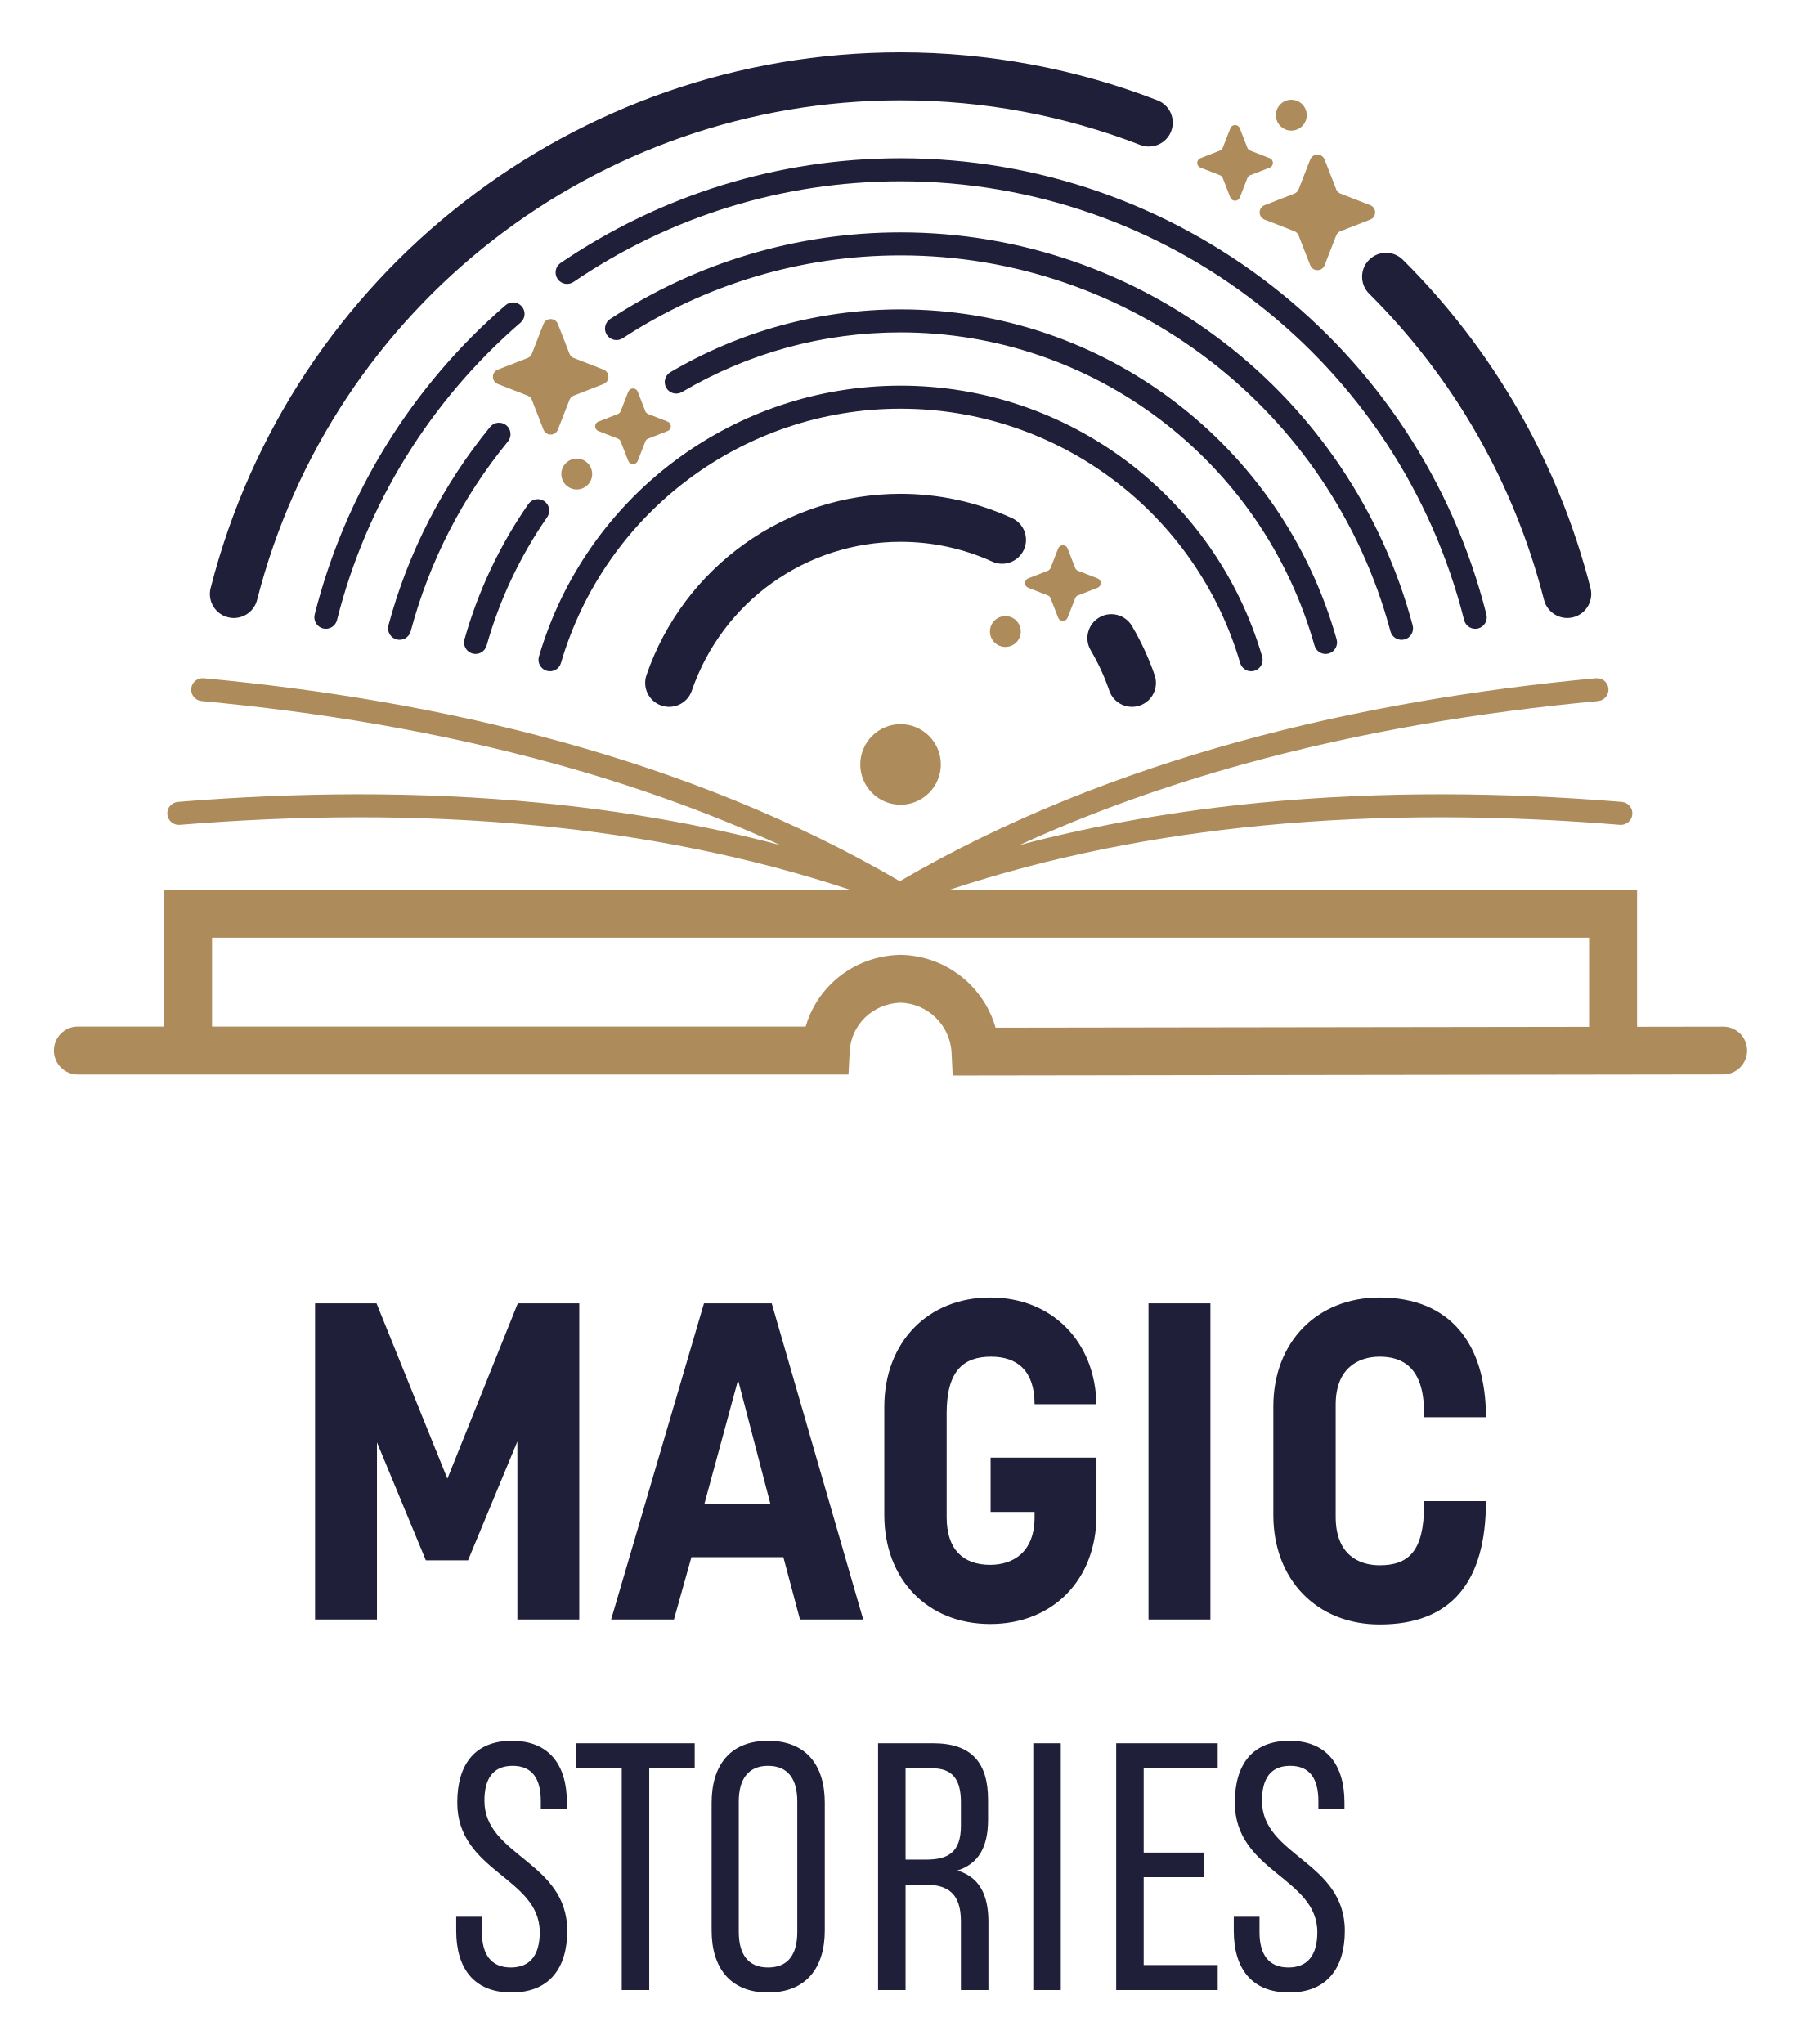
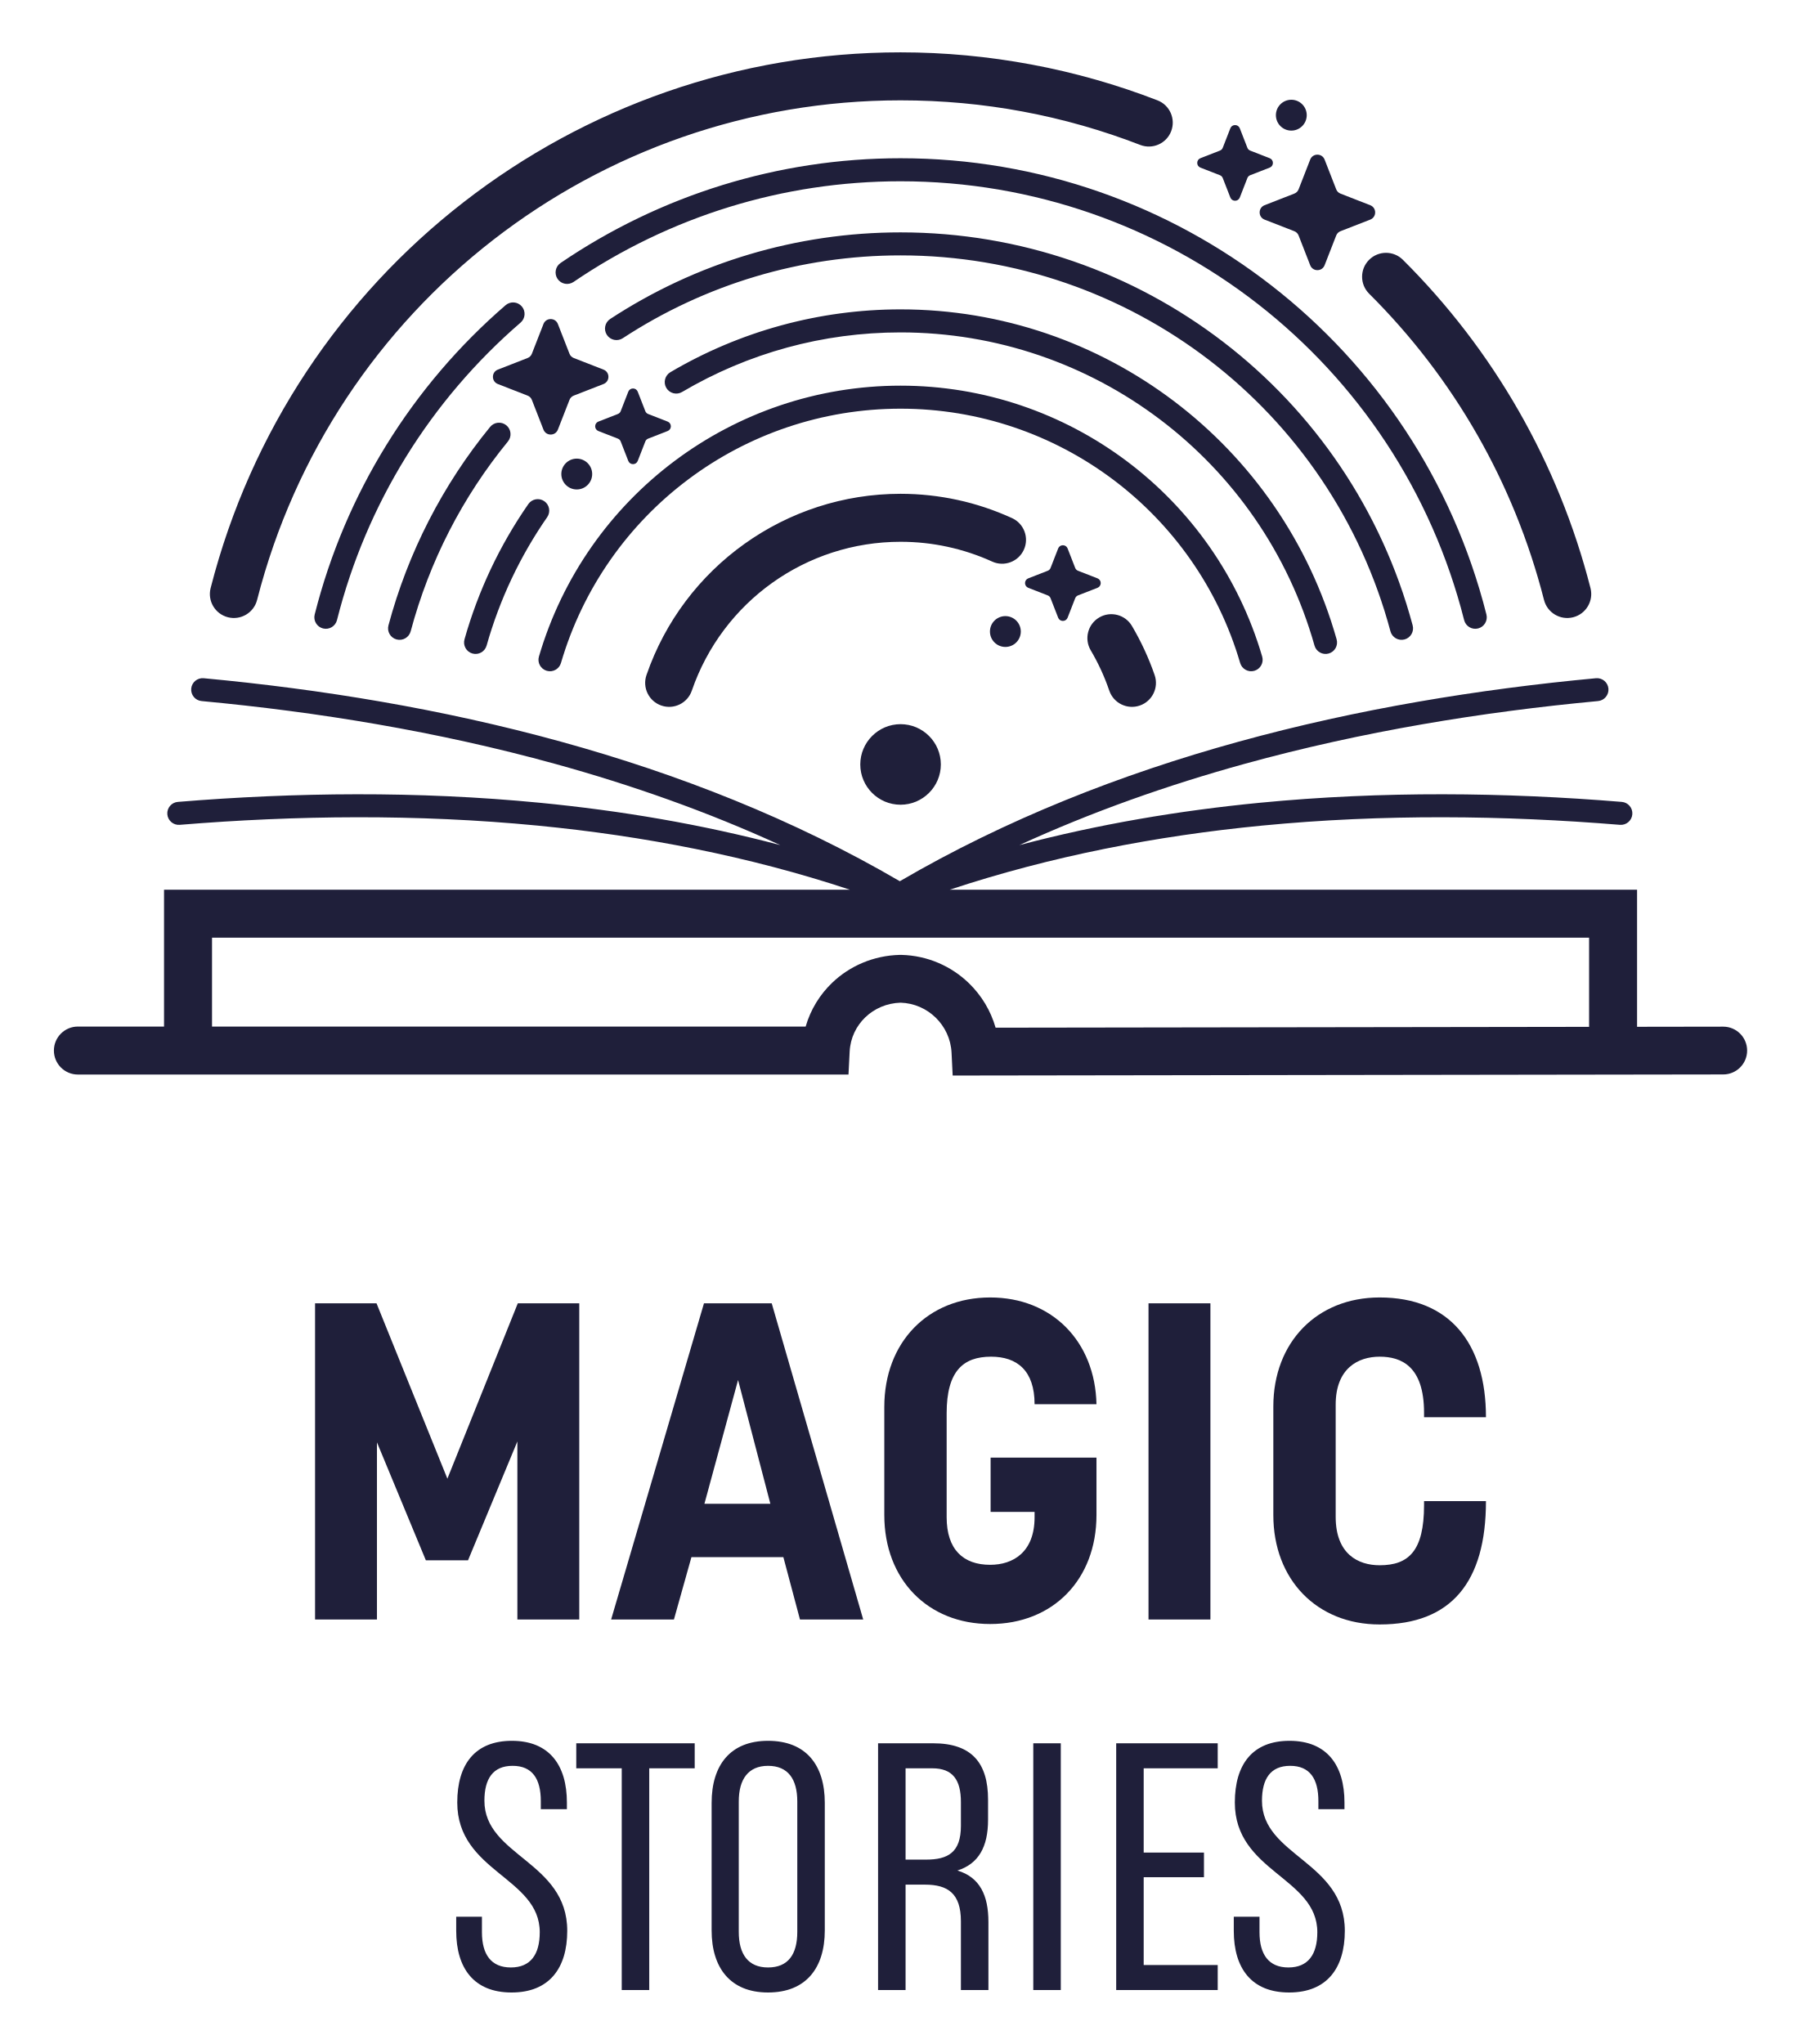
<svg xmlns="http://www.w3.org/2000/svg" width="823" height="936" viewBox="246 190 823 936" version="1.2">
  <g id="surface1">
    <path style=" stroke:none;fill-rule:nonzero;fill:#1f1f3a;fill-opacity:1;" d="M 872.934 324.496 C 868.645 320.23 868.625 313.289 872.891 309 C 877.156 304.719 884.09 304.691 888.379 308.961 C 908.957 329.43 926.891 352.727 941.523 378.344 C 955.797 403.336 966.922 430.484 974.289 459.312 C 975.777 465.191 972.227 471.172 966.352 472.66 C 960.473 474.152 954.496 470.598 953.004 464.723 C 946.105 437.719 935.734 412.387 922.469 389.156 C 908.844 365.297 892.125 343.586 872.934 324.496 Z M 658.363 213.969 C 678.605 213.969 698.629 215.871 718.223 219.531 C 738.133 223.238 757.465 228.77 776.012 235.949 C 781.648 238.129 784.453 244.469 782.273 250.109 C 780.094 255.75 773.754 258.551 768.117 256.371 C 750.812 249.672 732.801 244.52 714.273 241.07 C 696.211 237.699 677.516 235.949 658.363 235.949 C 588.883 235.949 523.82 259.488 471.844 299.852 C 419.855 340.219 380.93 397.418 363.727 464.723 C 362.234 470.598 356.258 474.152 350.383 472.66 C 344.504 471.172 340.949 465.191 342.441 459.312 C 360.891 387.137 402.625 325.801 458.371 282.52 C 514.121 239.219 583.883 213.969 658.363 213.969 Z M 774.715 499.148 C 776.684 504.879 773.629 511.129 767.895 513.094 C 762.16 515.062 755.914 512.008 753.945 506.273 C 752.805 502.949 751.539 499.789 750.168 496.816 C 748.742 493.715 747.156 490.699 745.441 487.789 C 742.363 482.578 744.09 475.852 749.301 472.773 C 754.512 469.695 761.238 471.422 764.316 476.637 C 766.402 480.172 768.332 483.848 770.078 487.633 C 771.836 491.449 773.391 495.301 774.715 499.148 Z M 709.414 427.254 C 714.91 429.762 717.332 436.258 714.82 441.754 C 712.309 447.25 705.812 449.672 700.316 447.16 C 693.895 444.23 687.031 441.945 679.852 440.387 C 672.926 438.883 665.727 438.098 658.363 438.098 C 636.754 438.098 616.355 444.938 599.633 456.875 C 582.91 468.801 569.809 485.859 562.781 506.273 C 560.816 512.008 554.57 515.062 548.84 513.094 C 543.105 511.129 540.051 504.879 542.016 499.148 C 550.555 474.34 566.523 453.578 586.93 439.023 C 607.328 424.465 632.137 416.121 658.363 416.121 C 667.242 416.121 675.992 417.09 684.484 418.934 C 693.043 420.789 701.402 423.598 709.414 427.254 Z M 823.957 490.668 C 824.766 493.449 823.16 496.371 820.371 497.176 C 817.59 497.984 814.672 496.379 813.863 493.59 C 803.754 459.082 782.855 429.961 755.508 409.477 C 728.172 389.004 694.355 377.148 658.363 377.148 C 622.379 377.148 588.559 389.004 561.223 409.477 C 533.871 429.961 512.98 459.082 502.867 493.59 C 502.062 496.379 499.145 497.984 496.359 497.176 C 493.574 496.371 491.965 493.449 492.773 490.668 C 503.547 453.902 525.797 422.887 554.922 401.07 C 584.066 379.242 620.082 366.602 658.363 366.602 C 696.648 366.602 732.664 379.242 761.809 401.07 C 790.934 422.887 813.188 453.902 823.957 490.668 Z M 858.043 482.777 C 858.828 485.574 857.195 488.484 854.398 489.262 C 851.598 490.047 848.691 488.414 847.91 485.617 C 835.934 443.211 810.582 407.355 777.215 382.109 C 743.852 356.863 702.453 342.219 658.363 342.219 C 640.465 342.219 623.059 344.609 606.504 349.129 C 589.512 353.762 573.316 360.656 558.324 369.5 C 555.824 370.977 552.594 370.148 551.113 367.648 C 549.637 365.145 550.469 361.914 552.969 360.438 C 568.715 351.148 585.781 343.895 603.742 338.992 C 621.289 334.203 639.629 331.668 658.363 331.668 C 704.793 331.668 748.402 347.102 783.559 373.703 C 818.715 400.305 845.422 438.082 858.043 482.777 Z M 892.859 476.375 C 893.609 479.184 891.938 482.074 889.133 482.82 C 886.324 483.57 883.434 481.902 882.688 479.098 C 869.09 428.324 839.293 385.281 799.762 354.945 C 760.227 324.609 710.938 306.949 658.363 306.949 C 635.43 306.949 613.133 310.309 592.012 316.609 C 570.324 323.074 549.848 332.648 531.176 344.875 C 528.746 346.465 525.477 345.781 523.887 343.352 C 522.297 340.918 522.98 337.652 525.41 336.062 C 544.926 323.281 566.332 313.27 589.004 306.512 C 611.113 299.922 634.426 296.41 658.363 296.41 C 713.289 296.41 764.809 314.859 806.145 346.586 C 847.488 378.312 878.648 423.309 892.859 476.375 Z M 926.637 471.398 C 927.34 474.219 925.629 477.078 922.809 477.785 C 919.988 478.488 917.129 476.773 916.426 473.953 C 901.496 414.863 867.449 364.621 821.906 329.156 C 776.383 293.699 719.328 273.012 658.363 273.012 C 631.223 273.012 604.891 277.102 580.031 284.75 C 554.477 292.621 530.43 304.27 508.629 319.105 C 506.23 320.742 502.949 320.129 501.316 317.73 C 499.68 315.328 500.297 312.051 502.691 310.422 C 525.352 294.988 550.359 282.891 576.941 274.699 C 602.855 266.73 630.23 262.461 658.363 262.461 C 721.703 262.461 781.012 283.988 828.375 320.875 C 875.727 357.75 911.121 409.98 926.637 471.398 Z M 468.82 485.617 C 468.039 488.414 465.133 490.047 462.336 489.262 C 459.535 488.484 457.906 485.574 458.688 482.777 C 461.844 471.586 465.898 460.824 470.734 450.566 C 475.66 440.133 481.422 430.195 487.914 420.84 C 489.566 418.453 492.84 417.855 495.227 419.5 C 497.613 421.148 498.215 424.426 496.566 426.812 C 490.41 435.676 484.941 445.117 480.25 455.055 C 475.664 464.785 471.816 474.996 468.82 485.617 Z M 434.047 479.098 C 433.297 481.902 430.406 483.57 427.598 482.82 C 424.789 482.074 423.121 479.184 423.871 476.375 C 428.371 459.57 434.602 443.535 442.332 428.441 C 450.242 412.996 459.688 398.617 470.43 385.492 C 472.27 383.238 475.59 382.91 477.84 384.746 C 480.094 386.59 480.426 389.91 478.582 392.16 C 468.246 404.801 459.195 418.547 451.684 433.223 C 444.324 447.582 438.375 462.934 434.047 479.098 Z M 400.309 473.953 C 399.602 476.773 396.742 478.488 393.922 477.785 C 391.105 477.078 389.391 474.219 390.094 471.398 C 397.145 443.48 408.324 417.434 422.875 393.859 C 437.809 369.66 456.293 348.082 477.504 329.766 C 479.699 327.867 483.023 328.105 484.922 330.305 C 486.816 332.496 486.582 335.82 484.387 337.719 C 463.957 355.355 446.168 376.117 431.812 399.379 C 417.844 422.012 407.098 447.062 400.309 473.953" />
-     <path style=" stroke:none;fill-rule:nonzero;fill:#ad8b5b;fill-opacity:1;" d="M 658.363 521.613 C 663.457 521.613 668.07 523.684 671.406 527.02 C 674.746 530.355 676.812 534.969 676.812 540.059 C 676.812 545.133 674.746 549.742 671.406 553.078 L 671.387 553.098 C 668.047 556.434 663.438 558.504 658.363 558.504 C 653.277 558.504 648.664 556.434 645.328 553.098 C 641.992 549.762 639.922 545.145 639.922 540.059 C 639.922 534.992 641.992 530.383 645.328 527.039 L 645.348 527.02 C 648.691 523.684 653.301 521.613 658.363 521.613 Z M 494.855 386.738 L 489.559 373.16 C 489.188 372.203 488.504 371.52 487.547 371.148 L 473.969 365.855 C 472.578 365.312 471.711 364.043 471.711 362.555 C 471.711 361.062 472.578 359.793 473.969 359.254 L 487.547 353.957 C 488.504 353.586 489.188 352.902 489.559 351.945 L 494.855 338.367 C 495.395 336.98 496.664 336.109 498.156 336.109 C 499.645 336.109 500.914 336.98 501.453 338.367 L 506.75 351.945 C 507.121 352.902 507.805 353.586 508.762 353.957 L 522.344 359.254 C 523.73 359.793 524.598 361.062 524.598 362.555 C 524.598 364.043 523.73 365.312 522.344 365.855 L 508.762 371.148 C 507.805 371.52 507.121 372.203 506.75 373.16 L 501.453 386.738 C 500.914 388.129 499.645 388.996 498.156 388.996 C 496.664 388.996 495.395 388.129 494.855 386.738 Z M 706.359 486.254 C 702.465 486.254 699.297 483.09 699.297 479.191 C 699.297 475.293 702.465 472.129 706.359 472.129 C 710.262 472.129 713.426 475.293 713.426 479.191 C 713.426 483.09 710.262 486.254 706.359 486.254 Z M 730.531 472.855 L 727.062 463.961 C 726.82 463.332 726.371 462.883 725.742 462.641 L 716.844 459.172 C 715.934 458.816 715.363 457.98 715.363 457.004 C 715.363 456.031 715.934 455.199 716.844 454.844 L 725.742 451.375 C 726.371 451.133 726.82 450.684 727.062 450.055 L 730.531 441.156 C 730.883 440.25 731.719 439.68 732.695 439.68 C 733.668 439.68 734.504 440.25 734.859 441.156 L 738.324 450.055 C 738.574 450.684 739.02 451.133 739.645 451.375 L 748.547 454.844 C 749.453 455.199 750.023 456.031 750.023 457.004 C 750.023 457.98 749.453 458.816 748.547 459.172 L 739.645 462.641 C 739.02 462.883 738.574 463.332 738.324 463.961 L 734.859 472.855 C 734.504 473.766 733.668 474.336 732.695 474.336 C 731.715 474.336 730.883 473.766 730.531 472.855 Z M 852.539 263.078 L 857.836 276.66 C 858.207 277.621 858.891 278.301 859.844 278.672 L 873.426 283.969 C 874.812 284.512 875.684 285.781 875.684 287.27 C 875.684 288.762 874.812 290.031 873.426 290.57 L 859.844 295.859 C 858.891 296.23 858.207 296.922 857.836 297.871 L 852.539 311.449 C 851.996 312.84 850.73 313.711 849.238 313.711 C 847.746 313.711 846.48 312.84 845.938 311.449 L 840.645 297.871 C 840.27 296.922 839.586 296.23 838.633 295.859 L 825.051 290.57 C 823.664 290.031 822.793 288.762 822.793 287.27 C 822.793 285.781 823.664 284.512 825.051 283.969 L 838.633 278.672 C 839.586 278.301 840.27 277.621 840.645 276.66 L 845.938 263.078 C 846.48 261.691 847.746 260.82 849.238 260.82 C 850.73 260.82 851.996 261.691 852.539 263.078 Z M 813.703 248.75 L 817.168 257.648 C 817.414 258.281 817.863 258.73 818.488 258.969 L 827.387 262.441 C 828.297 262.789 828.867 263.629 828.867 264.602 C 828.867 265.578 828.297 266.41 827.387 266.762 L 818.488 270.23 C 817.863 270.48 817.414 270.922 817.168 271.551 L 813.703 280.449 C 813.348 281.359 812.516 281.93 811.535 281.93 C 810.562 281.93 809.73 281.359 809.375 280.449 L 805.906 271.551 C 805.66 270.922 805.215 270.48 804.586 270.23 L 795.688 266.762 C 794.777 266.41 794.211 265.578 794.211 264.602 C 794.211 263.629 794.777 262.789 795.688 262.441 L 804.586 258.969 C 805.215 258.73 805.66 258.281 805.906 257.648 L 809.375 248.75 C 809.73 247.84 810.562 247.27 811.535 247.27 C 812.516 247.27 813.348 247.84 813.703 248.75 Z M 837.297 235.68 C 841.195 235.68 844.355 238.84 844.355 242.738 C 844.355 246.641 841.195 249.809 837.297 249.809 C 833.395 249.809 830.234 246.641 830.234 242.738 C 830.234 238.84 833.395 235.68 837.297 235.68 Z M 533.691 401.07 L 530.223 392.172 C 529.977 391.543 529.531 391.094 528.906 390.852 L 520.004 387.383 C 519.098 387.027 518.523 386.191 518.523 385.219 C 518.523 384.246 519.098 383.41 520.004 383.055 L 528.906 379.586 C 529.531 379.34 529.977 378.895 530.223 378.27 L 533.691 369.367 C 534.047 368.457 534.879 367.887 535.855 367.887 C 536.828 367.887 537.664 368.457 538.02 369.367 L 541.488 378.27 C 541.73 378.895 542.18 379.34 542.809 379.586 L 551.703 383.055 C 552.613 383.41 553.188 384.246 553.188 385.219 C 553.188 386.191 552.613 387.027 551.703 387.383 L 542.809 390.852 C 542.18 391.094 541.73 391.543 541.488 392.172 L 538.02 401.07 C 537.664 401.98 536.828 402.551 535.855 402.551 C 534.879 402.551 534.047 401.98 533.691 401.07 Z M 510.098 414.137 C 506.199 414.137 503.035 410.977 503.035 407.074 C 503.035 403.176 506.199 400.016 510.098 400.016 C 514 400.016 517.16 403.176 517.16 407.074 C 517.16 410.977 514 414.137 510.098 414.137 Z M 281.664 682.059 C 275.602 682.059 270.68 677.141 270.68 671.074 C 270.68 665.008 275.602 660.086 281.664 660.086 L 321.113 660.086 L 321.113 597.426 L 635.191 597.426 C 588.676 582.02 540.465 572.758 492.242 568.07 C 436.816 562.691 381.297 563.363 328.277 567.711 C 325.379 567.938 322.844 565.77 322.617 562.867 C 322.387 559.973 324.559 557.434 327.453 557.207 C 380.938 552.82 437.051 552.156 493.23 557.609 C 530.152 561.195 567.09 567.434 603.305 577 C 569.973 561.707 535.305 549.488 500.195 539.801 C 446.234 524.91 391.215 515.984 338.316 511.035 C 335.43 510.777 333.301 508.215 333.559 505.328 C 333.816 502.441 336.375 500.312 339.262 500.574 C 392.77 505.578 448.418 514.605 502.992 529.664 C 556.711 544.484 609.406 565.145 658.031 593.535 C 706.652 565.145 759.348 544.484 813.066 529.664 C 867.641 514.605 923.293 505.578 976.793 500.574 C 979.684 500.312 982.238 502.441 982.5 505.328 C 982.758 508.215 980.629 510.777 977.742 511.035 C 924.848 515.984 869.824 524.91 815.863 539.801 C 780.754 549.488 746.09 561.707 712.758 577 C 748.969 567.434 785.906 561.195 822.828 557.609 C 879.012 552.156 935.121 552.82 988.602 557.207 C 991.504 557.434 993.672 559.973 993.445 562.867 C 993.219 565.77 990.68 567.938 987.781 567.711 C 934.762 563.363 879.242 562.691 823.816 568.07 C 775.598 572.758 727.383 582.02 680.867 597.426 L 995.617 597.426 L 995.617 660.191 L 1035.07 660.133 C 1041.109 660.133 1046.012 665.031 1046.012 671.074 C 1046.012 677.117 1041.109 682.016 1035.07 682.016 L 682.23 682.516 L 681.719 672.078 C 681.41 665.77 678.676 660.105 674.441 655.984 C 670.25 651.906 664.594 649.34 658.363 649.152 C 652.078 649.34 646.398 651.836 642.219 655.848 C 638.055 659.844 635.363 665.363 635.055 671.59 L 634.527 682.059 Z M 343.086 660.086 L 614.91 660.086 C 617.156 652.32 621.391 645.465 627.023 640.059 C 635.066 632.344 645.973 627.562 657.996 627.27 L 658.734 627.27 C 670.773 627.562 681.68 632.465 689.719 640.281 C 695.387 645.797 699.645 652.766 701.883 660.605 L 973.648 660.219 L 973.648 619.398 L 343.086 619.398 L 343.086 660.086" />
-     <path style=" stroke:none;fill-rule:nonzero;fill:#1f1f3a;fill-opacity:1;" d="M 898.074 838.984 L 926.422 838.984 C 926.422 805.301 909.988 784.141 877.738 784.141 C 848.984 784.141 829.059 804.684 829.059 834.055 L 829.059 883.766 C 829.059 913.344 848.984 933.883 877.738 933.883 C 910.605 933.883 926.422 914.371 926.422 877.398 L 898.074 877.398 L 898.074 879.246 C 898.074 900.402 890.887 906.77 877.738 906.77 C 867.883 906.77 857.609 901.637 857.609 884.586 L 857.609 833.234 C 857.609 816.598 867.883 811.258 877.738 811.258 C 887.602 811.258 898.074 815.57 898.074 836.934 Z M 480.402 987.164 C 463.453 987.164 455.379 997.98 455.379 1015.41 C 455.379 1047.211 493.152 1049.633 493.152 1074.816 C 493.152 1084.98 488.957 1090.953 479.918 1090.953 C 470.879 1090.953 466.68 1084.98 466.68 1074.816 L 466.68 1067.711 L 454.898 1067.711 L 454.898 1074.164 C 454.898 1091.277 462.969 1102.414 480.242 1102.414 C 497.512 1102.414 505.742 1091.277 505.742 1074.164 C 505.742 1042.367 467.812 1039.949 467.812 1014.605 C 467.812 1004.598 471.684 998.621 480.723 998.621 C 489.766 998.621 493.637 1004.598 493.637 1014.766 L 493.637 1018.477 L 505.582 1018.477 L 505.582 1015.41 C 505.582 998.305 497.512 987.164 480.402 987.164 Z M 543.285 1101.285 L 543.285 999.754 L 564.105 999.754 L 564.105 988.293 L 509.871 988.293 L 509.871 999.754 L 530.695 999.754 L 530.695 1101.285 Z M 571.855 1074.008 C 571.855 1091.117 580.41 1102.414 597.68 1102.414 C 615.117 1102.414 623.672 1091.117 623.672 1074.008 L 623.672 1015.574 C 623.672 998.305 615.117 987.164 597.68 987.164 C 580.41 987.164 571.855 998.305 571.855 1015.574 Z M 584.285 1014.93 C 584.285 1004.762 588.645 998.621 597.68 998.621 C 606.887 998.621 611.078 1004.762 611.078 1014.93 L 611.078 1074.652 C 611.078 1084.98 606.887 1090.953 597.68 1090.953 C 588.645 1090.953 584.285 1084.98 584.285 1074.652 Z M 648.07 988.293 L 648.07 1101.285 L 660.664 1101.285 L 660.664 1053.023 L 669.539 1053.023 C 680.031 1053.023 686.004 1057.059 686.004 1069.809 L 686.004 1101.285 L 698.598 1101.285 L 698.598 1070.133 C 698.598 1058.023 694.723 1049.633 684.391 1046.562 C 694.074 1043.496 698.434 1035.75 698.434 1023.32 L 698.434 1014.121 C 698.434 997.336 691.008 988.293 673.254 988.293 Z M 660.664 1041.562 L 660.664 999.754 L 672.93 999.754 C 682.289 999.754 686.004 1005.082 686.004 1015.25 L 686.004 1026.066 C 686.004 1038.336 680.031 1041.562 670.023 1041.562 Z M 719.141 988.293 L 719.141 1101.285 L 731.734 1101.285 L 731.734 988.293 Z M 769.695 1038.336 L 769.695 999.754 L 803.594 999.754 L 803.594 988.293 L 757.105 988.293 L 757.105 1101.285 L 803.594 1101.285 L 803.594 1089.828 L 769.695 1089.828 L 769.695 1049.633 L 797.297 1049.633 L 797.297 1038.336 Z M 836.453 987.164 C 819.504 987.164 811.43 997.98 811.43 1015.41 C 811.43 1047.211 849.203 1049.633 849.203 1074.816 C 849.203 1084.98 845.008 1090.953 835.965 1090.953 C 826.926 1090.953 822.73 1084.98 822.73 1074.816 L 822.73 1067.711 L 810.949 1067.711 L 810.949 1074.164 C 810.949 1091.277 819.016 1102.414 836.289 1102.414 C 853.562 1102.414 861.793 1091.277 861.793 1074.164 C 861.793 1042.367 823.859 1039.949 823.859 1014.605 C 823.859 1004.598 827.734 998.621 836.77 998.621 C 845.812 998.621 849.688 1004.598 849.688 1014.766 L 849.688 1018.477 L 861.633 1018.477 L 861.633 1015.41 C 861.633 998.305 853.562 987.164 836.453 987.164 Z M 800.25 786.812 L 771.902 786.812 L 771.902 931.621 L 800.25 931.621 Z M 699.602 857.473 L 699.602 882.328 L 719.734 882.328 L 719.734 884.789 C 719.734 900.812 709.875 906.566 699.398 906.566 C 687.074 906.566 679.473 899.578 679.473 884.789 L 679.473 837.137 C 679.473 817.828 687.074 811.258 699.809 811.258 C 711.723 811.258 719.734 817.625 719.734 833.027 L 748.078 833.027 C 747.461 804.273 727.742 784.141 699.398 784.141 C 670.848 784.141 650.922 804.684 650.922 834.262 L 650.922 883.766 C 650.922 913.344 670.848 933.68 699.398 933.68 C 728.152 933.68 748.078 913.344 748.078 883.766 L 748.078 857.473 Z M 612.309 931.621 L 641.27 931.621 L 599.367 786.812 L 568.352 786.812 L 525.832 931.621 L 554.59 931.621 L 562.602 903.07 L 604.707 903.07 Z M 583.961 821.941 L 598.75 878.629 L 568.555 878.629 Z M 441 904.508 L 460.309 904.508 L 482.906 850.078 L 482.906 931.621 L 511.246 931.621 L 511.246 786.812 L 483.105 786.812 L 450.859 867.125 L 418.406 786.812 L 390.266 786.812 L 390.266 931.621 L 418.609 931.621 L 418.609 850.488 Z" />
+     <path style=" stroke:none;fill-rule:nonzero;fill:#1f1f3a;fill-opacity:1;" d="M 658.363 521.613 C 663.457 521.613 668.07 523.684 671.406 527.02 C 674.746 530.355 676.812 534.969 676.812 540.059 C 676.812 545.133 674.746 549.742 671.406 553.078 L 671.387 553.098 C 668.047 556.434 663.438 558.504 658.363 558.504 C 653.277 558.504 648.664 556.434 645.328 553.098 C 641.992 549.762 639.922 545.145 639.922 540.059 C 639.922 534.992 641.992 530.383 645.328 527.039 L 645.348 527.02 C 648.691 523.684 653.301 521.613 658.363 521.613 Z M 898.074 838.984 L 926.422 838.984 C 926.422 805.301 909.988 784.141 877.738 784.141 C 848.984 784.141 829.059 804.684 829.059 834.055 L 829.059 883.766 C 829.059 913.344 848.984 933.883 877.738 933.883 C 910.605 933.883 926.422 914.371 926.422 877.398 L 898.074 877.398 L 898.074 879.246 C 898.074 900.402 890.887 906.77 877.738 906.77 C 867.883 906.77 857.609 901.637 857.609 884.586 L 857.609 833.234 C 857.609 816.598 867.883 811.258 877.738 811.258 C 887.602 811.258 898.074 815.57 898.074 836.934 Z M 480.402 987.164 C 463.453 987.164 455.379 997.98 455.379 1015.41 C 455.379 1047.211 493.152 1049.633 493.152 1074.816 C 493.152 1084.98 488.957 1090.953 479.918 1090.953 C 470.879 1090.953 466.68 1084.98 466.68 1074.816 L 466.68 1067.711 L 454.898 1067.711 L 454.898 1074.164 C 454.898 1091.277 462.969 1102.414 480.242 1102.414 C 497.512 1102.414 505.742 1091.277 505.742 1074.164 C 505.742 1042.367 467.812 1039.949 467.812 1014.605 C 467.812 1004.598 471.684 998.621 480.723 998.621 C 489.766 998.621 493.637 1004.598 493.637 1014.766 L 493.637 1018.477 L 505.582 1018.477 L 505.582 1015.41 C 505.582 998.305 497.512 987.164 480.402 987.164 Z M 543.285 1101.285 L 543.285 999.754 L 564.105 999.754 L 564.105 988.293 L 509.871 988.293 L 509.871 999.754 L 530.695 999.754 L 530.695 1101.285 Z M 571.855 1074.008 C 571.855 1091.117 580.41 1102.414 597.68 1102.414 C 615.117 1102.414 623.672 1091.117 623.672 1074.008 L 623.672 1015.574 C 623.672 998.305 615.117 987.164 597.68 987.164 C 580.41 987.164 571.855 998.305 571.855 1015.574 Z M 584.285 1014.93 C 584.285 1004.762 588.645 998.621 597.68 998.621 C 606.887 998.621 611.078 1004.762 611.078 1014.93 L 611.078 1074.652 C 611.078 1084.98 606.887 1090.953 597.68 1090.953 C 588.645 1090.953 584.285 1084.98 584.285 1074.652 Z M 648.07 988.293 L 648.07 1101.285 L 660.664 1101.285 L 660.664 1053.023 L 669.539 1053.023 C 680.031 1053.023 686.004 1057.059 686.004 1069.809 L 686.004 1101.285 L 698.598 1101.285 L 698.598 1070.133 C 698.598 1058.023 694.723 1049.633 684.391 1046.562 C 694.074 1043.496 698.434 1035.75 698.434 1023.32 L 698.434 1014.121 C 698.434 997.336 691.008 988.293 673.254 988.293 Z M 660.664 1041.562 L 660.664 999.754 L 672.93 999.754 C 682.289 999.754 686.004 1005.082 686.004 1015.25 L 686.004 1026.066 C 686.004 1038.336 680.031 1041.562 670.023 1041.562 Z M 719.141 988.293 L 719.141 1101.285 L 731.734 1101.285 L 731.734 988.293 Z M 769.695 1038.336 L 769.695 999.754 L 803.594 999.754 L 803.594 988.293 L 757.105 988.293 L 757.105 1101.285 L 803.594 1101.285 L 803.594 1089.828 L 769.695 1089.828 L 769.695 1049.633 L 797.297 1049.633 L 797.297 1038.336 Z M 836.453 987.164 C 819.504 987.164 811.43 997.98 811.43 1015.41 C 811.43 1047.211 849.203 1049.633 849.203 1074.816 C 849.203 1084.98 845.008 1090.953 835.965 1090.953 C 826.926 1090.953 822.73 1084.98 822.73 1074.816 L 822.73 1067.711 L 810.949 1067.711 L 810.949 1074.164 C 810.949 1091.277 819.016 1102.414 836.289 1102.414 C 853.562 1102.414 861.793 1091.277 861.793 1074.164 C 861.793 1042.367 823.859 1039.949 823.859 1014.605 C 823.859 1004.598 827.734 998.621 836.77 998.621 C 845.812 998.621 849.688 1004.598 849.688 1014.766 L 849.688 1018.477 L 861.633 1018.477 L 861.633 1015.41 C 861.633 998.305 853.562 987.164 836.453 987.164 Z M 800.25 786.812 L 771.902 786.812 L 771.902 931.621 L 800.25 931.621 Z M 699.602 857.473 L 699.602 882.328 L 719.734 882.328 L 719.734 884.789 C 719.734 900.812 709.875 906.566 699.398 906.566 C 687.074 906.566 679.473 899.578 679.473 884.789 L 679.473 837.137 C 679.473 817.828 687.074 811.258 699.809 811.258 C 711.723 811.258 719.734 817.625 719.734 833.027 L 748.078 833.027 C 747.461 804.273 727.742 784.141 699.398 784.141 C 670.848 784.141 650.922 804.684 650.922 834.262 L 650.922 883.766 C 650.922 913.344 670.848 933.68 699.398 933.68 C 728.152 933.68 748.078 913.344 748.078 883.766 L 748.078 857.473 Z M 612.309 931.621 L 641.27 931.621 L 599.367 786.812 L 568.352 786.812 L 525.832 931.621 L 554.59 931.621 L 562.602 903.07 L 604.707 903.07 Z M 583.961 821.941 L 598.75 878.629 L 568.555 878.629 Z M 441 904.508 L 460.309 904.508 L 482.906 850.078 L 482.906 931.621 L 511.246 931.621 L 511.246 786.812 L 483.105 786.812 L 450.859 867.125 L 418.406 786.812 L 390.266 786.812 L 390.266 931.621 L 418.609 931.621 L 418.609 850.488 Z M 494.855 386.738 L 489.559 373.16 C 489.188 372.203 488.504 371.52 487.547 371.148 L 473.969 365.855 C 472.578 365.312 471.711 364.043 471.711 362.555 C 471.711 361.062 472.578 359.793 473.969 359.254 L 487.547 353.957 C 488.504 353.586 489.188 352.902 489.559 351.945 L 494.855 338.367 C 495.395 336.98 496.664 336.109 498.156 336.109 C 499.645 336.109 500.914 336.98 501.453 338.367 L 506.75 351.945 C 507.121 352.902 507.805 353.586 508.762 353.957 L 522.344 359.254 C 523.73 359.793 524.598 361.062 524.598 362.555 C 524.598 364.043 523.73 365.312 522.344 365.855 L 508.762 371.148 C 507.805 371.52 507.121 372.203 506.75 373.16 L 501.453 386.738 C 500.914 388.129 499.645 388.996 498.156 388.996 C 496.664 388.996 495.395 388.129 494.855 386.738 Z M 706.359 486.254 C 702.465 486.254 699.297 483.09 699.297 479.191 C 699.297 475.293 702.465 472.129 706.359 472.129 C 710.262 472.129 713.426 475.293 713.426 479.191 C 713.426 483.09 710.262 486.254 706.359 486.254 Z M 730.531 472.855 L 727.062 463.961 C 726.82 463.332 726.371 462.883 725.742 462.641 L 716.844 459.172 C 715.934 458.816 715.363 457.98 715.363 457.004 C 715.363 456.031 715.934 455.199 716.844 454.844 L 725.742 451.375 C 726.371 451.133 726.82 450.684 727.062 450.055 L 730.531 441.156 C 730.883 440.25 731.719 439.68 732.695 439.68 C 733.668 439.68 734.504 440.25 734.859 441.156 L 738.324 450.055 C 738.574 450.684 739.02 451.133 739.645 451.375 L 748.547 454.844 C 749.453 455.199 750.023 456.031 750.023 457.004 C 750.023 457.98 749.453 458.816 748.547 459.172 L 739.645 462.641 C 739.02 462.883 738.574 463.332 738.324 463.961 L 734.859 472.855 C 734.504 473.766 733.668 474.336 732.695 474.336 C 731.715 474.336 730.883 473.766 730.531 472.855 Z M 852.539 263.078 L 857.836 276.66 C 858.207 277.621 858.891 278.301 859.844 278.672 L 873.426 283.969 C 874.812 284.512 875.684 285.781 875.684 287.27 C 875.684 288.762 874.812 290.031 873.426 290.57 L 859.844 295.859 C 858.891 296.23 858.207 296.922 857.836 297.871 L 852.539 311.449 C 851.996 312.84 850.73 313.711 849.238 313.711 C 847.746 313.711 846.48 312.84 845.938 311.449 L 840.645 297.871 C 840.27 296.922 839.586 296.23 838.633 295.859 L 825.051 290.57 C 823.664 290.031 822.793 288.762 822.793 287.27 C 822.793 285.781 823.664 284.512 825.051 283.969 L 838.633 278.672 C 839.586 278.301 840.27 277.621 840.645 276.66 L 845.938 263.078 C 846.48 261.691 847.746 260.82 849.238 260.82 C 850.73 260.82 851.996 261.691 852.539 263.078 Z M 813.703 248.75 L 817.168 257.648 C 817.414 258.281 817.863 258.73 818.488 258.969 L 827.387 262.441 C 828.297 262.789 828.867 263.629 828.867 264.602 C 828.867 265.578 828.297 266.41 827.387 266.762 L 818.488 270.23 C 817.863 270.48 817.414 270.922 817.168 271.551 L 813.703 280.449 C 813.348 281.359 812.516 281.93 811.535 281.93 C 810.562 281.93 809.73 281.359 809.375 280.449 L 805.906 271.551 C 805.66 270.922 805.215 270.48 804.586 270.23 L 795.688 266.762 C 794.777 266.41 794.211 265.578 794.211 264.602 C 794.211 263.629 794.777 262.789 795.688 262.441 L 804.586 258.969 C 805.215 258.73 805.66 258.281 805.906 257.648 L 809.375 248.75 C 809.73 247.84 810.562 247.27 811.535 247.27 C 812.516 247.27 813.348 247.84 813.703 248.75 Z M 837.297 235.68 C 841.195 235.68 844.355 238.84 844.355 242.738 C 844.355 246.641 841.195 249.809 837.297 249.809 C 833.395 249.809 830.234 246.641 830.234 242.738 C 830.234 238.84 833.395 235.68 837.297 235.68 Z M 533.691 401.07 L 530.223 392.172 C 529.977 391.543 529.531 391.094 528.906 390.852 L 520.004 387.383 C 519.098 387.027 518.523 386.191 518.523 385.219 C 518.523 384.246 519.098 383.41 520.004 383.055 L 528.906 379.586 C 529.531 379.34 529.977 378.895 530.223 378.27 L 533.691 369.367 C 534.047 368.457 534.879 367.887 535.855 367.887 C 536.828 367.887 537.664 368.457 538.02 369.367 L 541.488 378.27 C 541.73 378.895 542.18 379.34 542.809 379.586 L 551.703 383.055 C 552.613 383.41 553.188 384.246 553.188 385.219 C 553.188 386.191 552.613 387.027 551.703 387.383 L 542.809 390.852 C 542.18 391.094 541.73 391.543 541.488 392.172 L 538.02 401.07 C 537.664 401.98 536.828 402.551 535.855 402.551 C 534.879 402.551 534.047 401.98 533.691 401.07 Z M 510.098 414.137 C 506.199 414.137 503.035 410.977 503.035 407.074 C 503.035 403.176 506.199 400.016 510.098 400.016 C 514 400.016 517.16 403.176 517.16 407.074 C 517.16 410.977 514 414.137 510.098 414.137 Z M 281.664 682.059 C 275.602 682.059 270.68 677.141 270.68 671.074 C 270.68 665.008 275.602 660.086 281.664 660.086 L 321.113 660.086 L 321.113 597.426 L 635.191 597.426 C 588.676 582.02 540.465 572.758 492.242 568.07 C 436.816 562.691 381.297 563.363 328.277 567.711 C 325.379 567.938 322.844 565.77 322.617 562.867 C 322.387 559.973 324.559 557.434 327.453 557.207 C 380.938 552.82 437.051 552.156 493.23 557.609 C 530.152 561.195 567.09 567.434 603.305 577 C 569.973 561.707 535.305 549.488 500.195 539.801 C 446.234 524.91 391.215 515.984 338.316 511.035 C 335.43 510.777 333.301 508.215 333.559 505.328 C 333.816 502.441 336.375 500.312 339.262 500.574 C 392.77 505.578 448.418 514.605 502.992 529.664 C 556.711 544.484 609.406 565.145 658.031 593.535 C 706.652 565.145 759.348 544.484 813.066 529.664 C 867.641 514.605 923.293 505.578 976.793 500.574 C 979.684 500.312 982.238 502.441 982.5 505.328 C 982.758 508.215 980.629 510.777 977.742 511.035 C 924.848 515.984 869.824 524.91 815.863 539.801 C 780.754 549.488 746.09 561.707 712.758 577 C 748.969 567.434 785.906 561.195 822.828 557.609 C 879.012 552.156 935.121 552.82 988.602 557.207 C 991.504 557.434 993.672 559.973 993.445 562.867 C 993.219 565.77 990.68 567.938 987.781 567.711 C 934.762 563.363 879.242 562.691 823.816 568.07 C 775.598 572.758 727.383 582.02 680.867 597.426 L 995.617 597.426 L 995.617 660.191 L 1035.07 660.133 C 1041.109 660.133 1046.012 665.031 1046.012 671.074 C 1046.012 677.117 1041.109 682.016 1035.07 682.016 L 682.23 682.516 L 681.719 672.078 C 681.41 665.77 678.676 660.105 674.441 655.984 C 670.25 651.906 664.594 649.34 658.363 649.152 C 652.078 649.34 646.398 651.836 642.219 655.848 C 638.055 659.844 635.363 665.363 635.055 671.59 L 634.527 682.059 Z M 343.086 660.086 L 614.91 660.086 C 617.156 652.32 621.391 645.465 627.023 640.059 C 635.066 632.344 645.973 627.562 657.996 627.27 L 658.734 627.27 C 670.773 627.562 681.68 632.465 689.719 640.281 C 695.387 645.797 699.645 652.766 701.883 660.605 L 973.648 660.219 L 973.648 619.398 L 343.086 619.398 L 343.086 660.086" />
  </g>
</svg>
